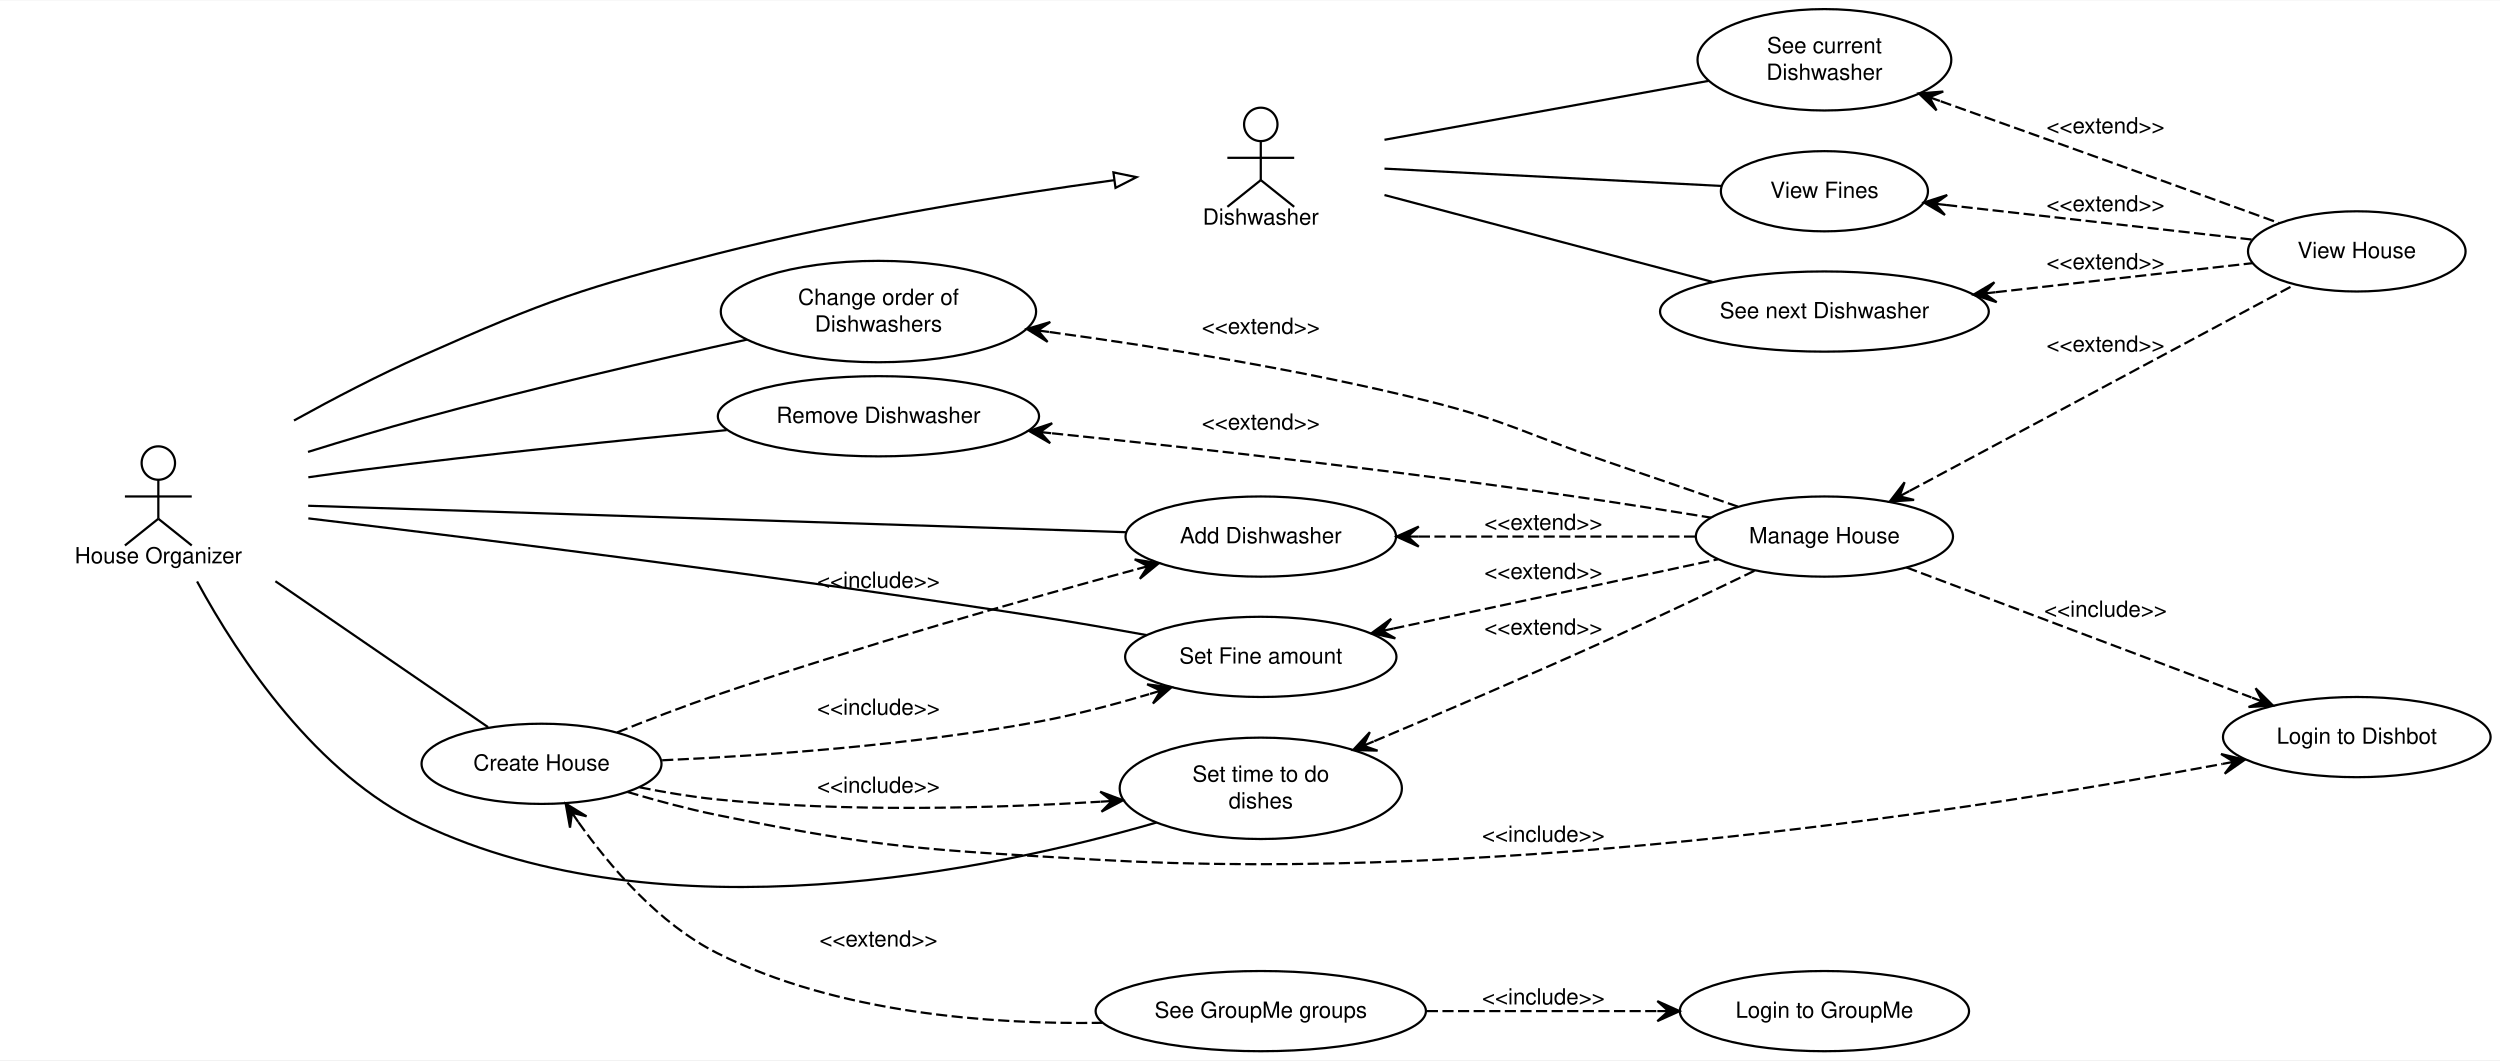
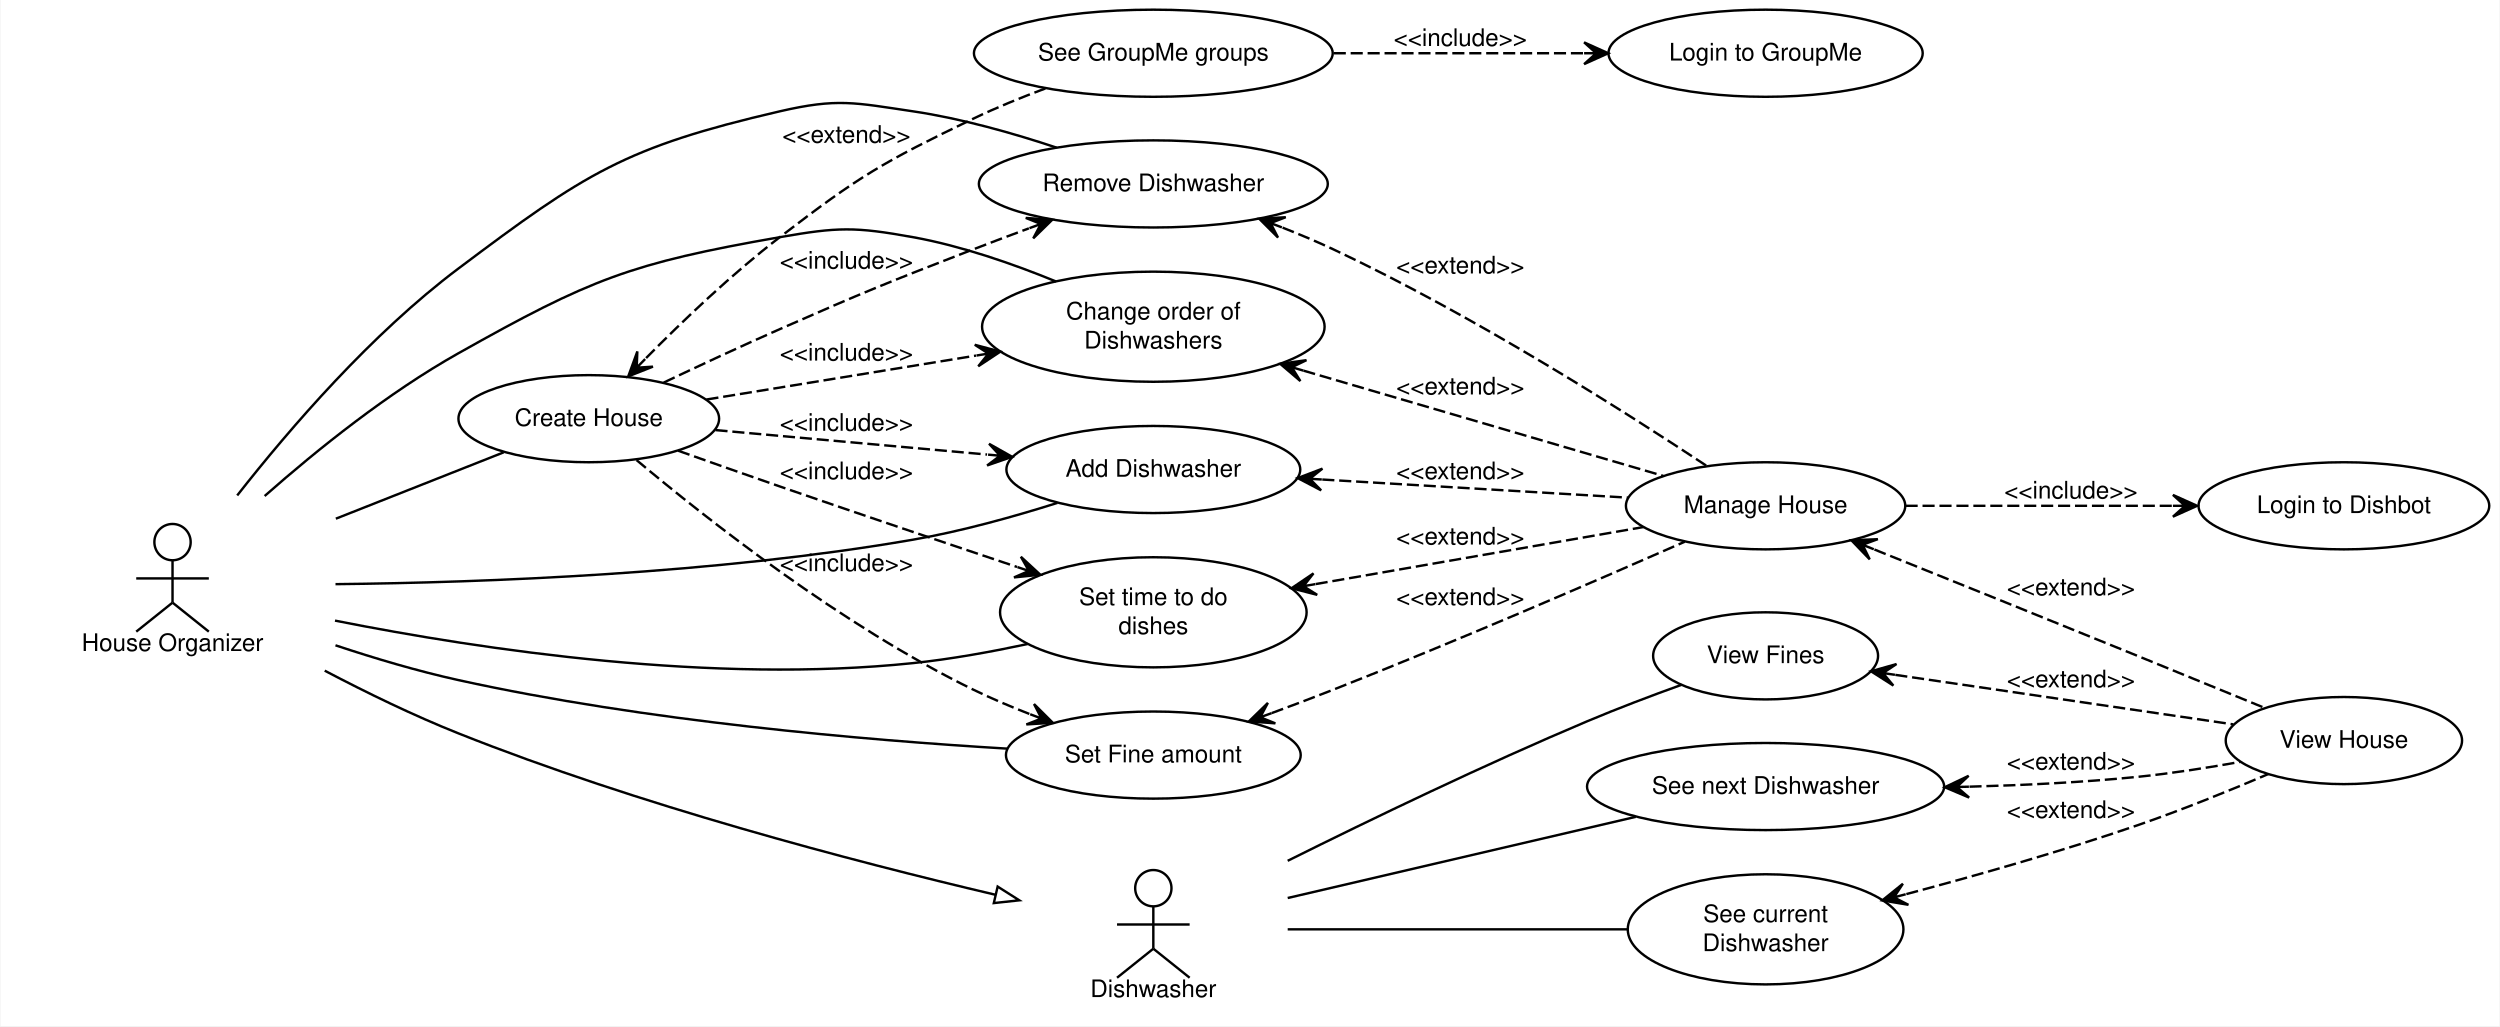
- <svg xmlns="http://www.w3.org/2000/svg" width="1122pt" height="476pt" viewBox="0.00 0.00 1122.12 475.63">
-   <g id="graph0" class="graph" transform="scale(1 1) rotate(0) translate(4 471.6274)">
-     <polygon fill="#ffffff" stroke="transparent" points="-4,4 -4,-471.627 1118.121,-471.627 1118.121,4 -4,4" />
+ <svg xmlns="http://www.w3.org/2000/svg" width="1033pt" height="424pt" viewBox="0.00 0.00 1032.56 424.00">
+   <g id="graph0" class="graph" transform="scale(1 1) rotate(0) translate(4 420)">
+     <polygon fill="#ffffff" stroke="transparent" points="-4,4 -4,-420 1028.558,-420 1028.558,4 -4,4" />
    <g id="node1" class="node">
-       <g transform="translate(67.068,-244)" style="fill:none;stroke:black;stroke-width:1px">
+       <g transform="translate(67.068,-176)" style="fill:none;stroke:black;stroke-width:1px">
        <circle cx="0" cy="-20" r="7.5" />
        <line x1="0" y1="-12.5" x2="0" y2="5" />
        <line x1="-15" y1="-5" x2="15" y2="-5" />
        <line x1="0" y1="5" x2="-15" y2="17" />
        <line x1="0" y1="5" x2="15" y2="17" />
      </g>
-       <text text-anchor="middle" x="67.068" y="-219" font-family="Helvetica,sans-Serif" font-size="10.00" fill="#000000">House Organizer</text>
+       <text text-anchor="middle" x="67.068" y="-151" font-family="Helvetica,sans-Serif" font-size="10.00" fill="#000000">House Organizer</text>
    </g>
    <g id="node2" class="node">
-       <g transform="translate(561.8987,-396)" style="fill:none;stroke:black;stroke-width:1px">
+       <g transform="translate(472.3359,-33)" style="fill:none;stroke:black;stroke-width:1px">
        <circle cx="0" cy="-20" r="7.5" />
        <line x1="0" y1="-12.5" x2="0" y2="5" />
        <line x1="-15" y1="-5" x2="15" y2="-5" />
        <line x1="0" y1="5" x2="-15" y2="17" />
        <line x1="0" y1="5" x2="15" y2="17" />
      </g>
-       <text text-anchor="middle" x="561.899" y="-371" font-family="Helvetica,sans-Serif" font-size="10.00" fill="#000000">Dishwasher</text>
+       <text text-anchor="middle" x="472.336" y="-8" font-family="Helvetica,sans-Serif" font-size="10.00" fill="#000000">Dishwasher</text>
    </g>
    <g id="edge1" class="edge">
-       <path fill="none" stroke="#000000" d="M127.953,-283.095C146.038,-293.107 166.106,-303.541 185.136,-312 242.235,-337.381 257.447,-342.545 317.991,-358 377.544,-373.202 446.754,-384.222 496.204,-390.984" />
-       <polygon fill="none" stroke="#000000" points="495.755,-394.455 506.133,-392.321 496.69,-387.518 495.755,-394.455" />
+       <path fill="none" stroke="#000000" d="M129.953,-142.88C147.472,-133.677 166.747,-124.328 185.136,-117 259.177,-87.494 347.953,-64.198 407.011,-50.304" />
+       <polygon fill="none" stroke="#000000" points="408.009,-53.666 416.954,-47.988 406.421,-46.848 408.009,-53.666" />
    </g>
    <g id="node5" class="node">
-       <ellipse fill="none" stroke="#000000" cx="561.899" cy="-231" rx="60.715" ry="18" />
-       <text text-anchor="middle" x="561.899" y="-228" font-family="Helvetica,sans-Serif" font-size="10.00" fill="#000000">Add Dishwasher</text>
+       <ellipse fill="none" stroke="#000000" cx="472.336" cy="-226" rx="60.715" ry="18" />
+       <text text-anchor="middle" x="472.336" y="-223" font-family="Helvetica,sans-Serif" font-size="10.00" fill="#000000">Add Dishwasher</text>
    </g>
    <g id="edge2" class="edge">
-       <path fill="none" stroke="#000000" d="M134.318,-244.826C231.166,-241.694 408.454,-235.962 501.396,-232.956" />
+       <path fill="none" stroke="#000000" d="M134.412,-178.625C196.738,-179.3 291.756,-182.93 373.021,-197 393.021,-200.463 414.715,-206.519 432.711,-212.204" />
    </g>
    <g id="node6" class="node">
-       <ellipse fill="none" stroke="#000000" cx="239.063" cy="-129" rx="53.855" ry="18" />
-       <text text-anchor="middle" x="239.063" y="-126" font-family="Helvetica,sans-Serif" font-size="10.00" fill="#000000">Create House</text>
+       <ellipse fill="none" stroke="#000000" cx="239.063" cy="-247" rx="53.855" ry="18" />
+       <text text-anchor="middle" x="239.063" y="-244" font-family="Helvetica,sans-Serif" font-size="10.00" fill="#000000">Create House</text>
    </g>
    <g id="edge3" class="edge">
-       <path fill="none" stroke="#000000" d="M119.607,-210.955C151.417,-189.131 190.464,-162.342 215.063,-145.466" />
+       <path fill="none" stroke="#000000" d="M134.552,-205.68C158.268,-215.057 183.956,-225.213 203.93,-233.11" />
    </g>
    <g id="node9" class="node">
-       <ellipse fill="none" stroke="#000000" cx="390.287" cy="-332" rx="70.768" ry="22.756" />
-       <text text-anchor="middle" x="390.287" y="-335" font-family="Helvetica,sans-Serif" font-size="10.00" fill="#000000">Change order of</text>
-       <text text-anchor="middle" x="390.287" y="-323" font-family="Helvetica,sans-Serif" font-size="10.00" fill="#000000">Dishwashers</text>
+       <ellipse fill="none" stroke="#000000" cx="472.336" cy="-285" rx="70.768" ry="22.756" />
+       <text text-anchor="middle" x="472.336" y="-288" font-family="Helvetica,sans-Serif" font-size="10.00" fill="#000000">Change order of</text>
+       <text text-anchor="middle" x="472.336" y="-276" font-family="Helvetica,sans-Serif" font-size="10.00" fill="#000000">Dishwashers</text>
+     </g>
+     <g id="edge5" class="edge">
+       <path fill="none" stroke="#000000" d="M105.13,-215.046C127.186,-234.488 156.239,-257.755 185.136,-274 239.863,-304.765 256.149,-311.171 317.991,-322 342.082,-326.219 348.951,-326.338 373.021,-322 393.121,-318.377 414.462,-310.94 432.189,-303.677" />
+     </g>
+     <g id="node14" class="node">
+       <ellipse fill="none" stroke="#000000" cx="472.336" cy="-344" rx="72.093" ry="18" />
+       <text text-anchor="middle" x="472.336" y="-341" font-family="Helvetica,sans-Serif" font-size="10.00" fill="#000000">Remove Dishwasher</text>
+     </g>
+     <g id="edge17" class="edge">
+       <path fill="none" stroke="#000000" d="M93.791,-215.282C115.919,-243.478 149.423,-282.174 185.136,-309 237.695,-348.48 253.95,-359.173 317.991,-374 341.818,-379.517 348.826,-377.575 373.021,-374 392.977,-371.052 414.481,-364.941 432.359,-358.999" />
+     </g>
+     <g id="node15" class="node">
+       <ellipse fill="none" stroke="#000000" cx="472.336" cy="-108" rx="60.897" ry="18" />
+       <text text-anchor="middle" x="472.336" y="-105" font-family="Helvetica,sans-Serif" font-size="10.00" fill="#000000">Set Fine amount</text>
+     </g>
+     <g id="edge26" class="edge">
+       <path fill="none" stroke="#000000" d="M134.4,-153.358C150.805,-147.901 168.44,-142.683 185.136,-139 262.392,-121.96 353.49,-114.15 412.036,-110.664" />
+     </g>
+     <g id="node16" class="node">
+       <ellipse fill="none" stroke="#000000" cx="472.336" cy="-167" rx="63.335" ry="22.756" />
+       <text text-anchor="middle" x="472.336" y="-170" font-family="Helvetica,sans-Serif" font-size="10.00" fill="#000000">Set time to do</text>
+       <text text-anchor="middle" x="472.336" y="-158" font-family="Helvetica,sans-Serif" font-size="10.00" fill="#000000">dishes</text>
+     </g>
+     <g id="edge27" class="edge">
+       <path fill="none" stroke="#000000" d="M134.201,-163.562C196.18,-151.257 290.794,-137.402 373.021,-146 388.533,-147.622 405.189,-150.632 420.344,-153.877" />
+     </g>
+     <g id="node8" class="node">
+       <ellipse fill="none" stroke="#000000" cx="725.323" cy="-36" rx="56.952" ry="22.756" />
+       <text text-anchor="middle" x="725.323" y="-39" font-family="Helvetica,sans-Serif" font-size="10.00" fill="#000000">See current</text>
+       <text text-anchor="middle" x="725.323" y="-27" font-family="Helvetica,sans-Serif" font-size="10.00" fill="#000000">Dishwasher</text>
+     </g>
+     <g id="edge4" class="edge">
+       <path fill="none" stroke="#000000" d="M527.855,-36C569.454,-36 626.195,-36 668.181,-36" />
+     </g>
+     <g id="node11" class="node">
+       <ellipse fill="none" stroke="#000000" cx="725.323" cy="-149" rx="46.476" ry="18" />
+       <text text-anchor="middle" x="725.323" y="-146" font-family="Helvetica,sans-Serif" font-size="10.00" fill="#000000">View Fines</text>
+     </g>
+     <g id="edge10" class="edge">
+       <path fill="none" stroke="#000000" d="M527.849,-64.315C562.964,-81.8 609.526,-104.213 651.681,-122 664.227,-127.294 678.209,-132.572 690.59,-137.038" />
+     </g>
+     <g id="node13" class="node">
+       <ellipse fill="none" stroke="#000000" cx="725.323" cy="-95" rx="73.785" ry="18" />
+       <text text-anchor="middle" x="725.323" y="-92" font-family="Helvetica,sans-Serif" font-size="10.00" fill="#000000">See next Dishwasher</text>
+     </g>
+     <g id="edge13" class="edge">
+       <path fill="none" stroke="#000000" d="M527.855,-48.948C570.618,-58.921 629.381,-72.625 671.669,-82.487" />
+     </g>
+     <g id="node3" class="node">
+       <ellipse fill="none" stroke="#000000" cx="725.323" cy="-398" rx="64.918" ry="18" />
+       <text text-anchor="middle" x="725.323" y="-395" font-family="Helvetica,sans-Serif" font-size="10.00" fill="#000000">Login to GroupMe</text>
+     </g>
+     <g id="node4" class="node">
+       <ellipse fill="none" stroke="#000000" cx="964.277" cy="-211" rx="60.063" ry="18" />
+       <text text-anchor="middle" x="964.277" y="-208" font-family="Helvetica,sans-Serif" font-size="10.00" fill="#000000">Login to Dishbot</text>
+     </g>
+     <g id="node10" class="node">
+       <ellipse fill="none" stroke="#000000" cx="725.323" cy="-211" rx="57.715" ry="18" />
+       <text text-anchor="middle" x="725.323" y="-208" font-family="Helvetica,sans-Serif" font-size="10.00" fill="#000000">Manage House</text>
+     </g>
+     <g id="edge7" class="edge">
+       <path fill="none" stroke="#000000" stroke-dasharray="5,2" d="M542.145,-221.861C581.984,-219.499 631.28,-216.576 668.695,-214.358" />
+       <polygon fill="#000000" stroke="#000000" points="531.97,-222.464 541.686,-217.38 536.961,-222.168 541.952,-221.872 541.952,-221.872 541.952,-221.872 536.961,-222.168 542.219,-226.364 531.97,-222.464 531.97,-222.464" />
+       <text text-anchor="middle" x="599.166" y="-222" font-family="Helvetica,sans-Serif" font-size="10.00" fill="#000000">&lt;&lt;extend&gt;&gt;</text>
+     </g>
+     <g id="edge23" class="edge">
+       <path fill="none" stroke="#000000" stroke-dasharray="5,2" d="M291.414,-242.287C324.547,-239.304 367.744,-235.416 403.62,-232.186" />
+       <polygon fill="#000000" stroke="#000000" points="414.013,-231.25 404.457,-236.629 409.033,-231.699 404.053,-232.147 404.053,-232.147 404.053,-232.147 409.033,-231.699 403.65,-227.665 414.013,-231.25 414.013,-231.25" />
+       <text text-anchor="middle" x="345.506" y="-242" font-family="Helvetica,sans-Serif" font-size="10.00" fill="#000000">&lt;&lt;include&gt;&gt;</text>
+     </g>
+     <g id="node7" class="node">
+       <ellipse fill="none" stroke="#000000" cx="472.336" cy="-398" rx="74.131" ry="18" />
+       <text text-anchor="middle" x="472.336" y="-395" font-family="Helvetica,sans-Serif" font-size="10.00" fill="#000000">See GroupMe groups</text>
+     </g>
+     <g id="edge15" class="edge">
+       <path fill="none" stroke="#000000" stroke-dasharray="5,2" d="M262.749,-272.052C277.834,-287.345 298.199,-306.809 317.991,-322 351.075,-347.394 360.447,-352.899 398.021,-371 407.42,-375.528 417.788,-379.747 427.721,-383.442" />
+       <polygon fill="#000000" stroke="#000000" points="255.373,-264.48 265.574,-268.503 258.862,-268.062 262.351,-271.643 262.351,-271.643 262.351,-271.643 258.862,-268.062 259.127,-274.784 255.373,-264.48 255.373,-264.48" />
+       <text text-anchor="middle" x="345.506" y="-361" font-family="Helvetica,sans-Serif" font-size="10.00" fill="#000000">&lt;&lt;extend&gt;&gt;</text>
+     </g>
+     <g id="edge25" class="edge">
+       <path fill="none" stroke="#000000" stroke-dasharray="5,2" d="M287.681,-254.92C319.902,-260.169 362.77,-267.152 399.09,-273.068" />
+       <polygon fill="#000000" stroke="#000000" points="409.147,-274.707 398.553,-277.54 404.212,-273.902 399.277,-273.099 399.277,-273.099 399.277,-273.099 404.212,-273.902 400,-268.657 409.147,-274.707 409.147,-274.707" />
+       <text text-anchor="middle" x="345.506" y="-271" font-family="Helvetica,sans-Serif" font-size="10.00" fill="#000000">&lt;&lt;include&gt;&gt;</text>
+     </g>
+     <g id="edge24" class="edge">
+       <path fill="none" stroke="#000000" stroke-dasharray="5,2" d="M270.022,-261.926C284.517,-268.808 302.062,-276.987 317.991,-284 353.203,-299.503 362.147,-303.094 398.021,-317 405.4,-319.861 413.225,-322.802 420.921,-325.643" />
+       <polygon fill="#000000" stroke="#000000" points="430.556,-329.174 419.618,-329.958 425.861,-327.454 421.167,-325.733 421.167,-325.733 421.167,-325.733 425.861,-327.454 422.715,-321.508 430.556,-329.174 430.556,-329.174" />
+       <text text-anchor="middle" x="345.506" y="-309" font-family="Helvetica,sans-Serif" font-size="10.00" fill="#000000">&lt;&lt;include&gt;&gt;</text>
+     </g>
+     <g id="edge21" class="edge">
+       <path fill="none" stroke="#000000" stroke-dasharray="5,2" d="M258.812,-229.882C287.628,-205.682 343.699,-161.472 398.021,-135 405.39,-131.409 413.365,-128.024 421.262,-124.944" />
+       <polygon fill="#000000" stroke="#000000" points="430.811,-121.346 423.04,-129.083 426.132,-123.109 421.453,-124.872 421.453,-124.872 421.453,-124.872 426.132,-123.109 419.866,-120.661 430.811,-121.346 430.811,-121.346" />
+       <text text-anchor="middle" x="345.506" y="-184" font-family="Helvetica,sans-Serif" font-size="10.00" fill="#000000">&lt;&lt;include&gt;&gt;</text>
+     </g>
+     <g id="edge22" class="edge">
+       <path fill="none" stroke="#000000" stroke-dasharray="5,2" d="M275.962,-233.773C289.201,-229.064 304.25,-223.752 317.991,-219 350.403,-207.792 386.749,-195.531 416.025,-185.732" />
+       <polygon fill="#000000" stroke="#000000" points="425.666,-182.508 417.61,-189.947 420.924,-184.094 416.183,-185.679 416.183,-185.679 416.183,-185.679 420.924,-184.094 414.755,-181.412 425.666,-182.508 425.666,-182.508" />
+       <text text-anchor="middle" x="345.506" y="-222" font-family="Helvetica,sans-Serif" font-size="10.00" fill="#000000">&lt;&lt;include&gt;&gt;</text>
+     </g>
+     <g id="edge14" class="edge">
+       <path fill="none" stroke="#000000" stroke-dasharray="5,2" d="M546.872,-398C579.357,-398 617.376,-398 649.954,-398" />
+       <polygon fill="#000000" stroke="#000000" points="660.327,-398 650.327,-402.5 655.327,-398 650.327,-398 650.327,-398 650.327,-398 655.327,-398 650.327,-393.5 660.327,-398 660.327,-398" />
+       <text text-anchor="middle" x="599.166" y="-401" font-family="Helvetica,sans-Serif" font-size="10.00" fill="#000000">&lt;&lt;include&gt;&gt;</text>
+     </g>
+     <g id="node12" class="node">
+       <ellipse fill="none" stroke="#000000" cx="964.277" cy="-114" rx="48.827" ry="18" />
+       <text text-anchor="middle" x="964.277" y="-111" font-family="Helvetica,sans-Serif" font-size="10.00" fill="#000000">View House</text>
+     </g>
+     <g id="edge11" class="edge">
+       <path fill="none" stroke="#000000" stroke-dasharray="5,2" d="M783.484,-50.56C812.438,-58.241 847.826,-68.284 878.995,-79 897.157,-85.244 917.031,-93.325 933.021,-100.148" />
+       <polygon fill="#000000" stroke="#000000" points="773.528,-47.944 784.343,-46.133 778.364,-49.215 783.2,-50.486 783.2,-50.486 783.2,-50.486 778.364,-49.215 782.056,-54.838 773.528,-47.944 773.528,-47.944" />
+       <text text-anchor="middle" x="851.481" y="-82" font-family="Helvetica,sans-Serif" font-size="10.00" fill="#000000">&lt;&lt;extend&gt;&gt;</text>
    </g>
    <g id="edge6" class="edge">
-       <path fill="none" stroke="#000000" d="M134.247,-268.995C150.813,-274.158 168.559,-279.47 185.136,-284 234.005,-297.355 290.044,-310.309 331.19,-319.387" />
-     </g>
-     <g id="node14" class="node">
-       <ellipse fill="none" stroke="#000000" cx="390.287" cy="-285" rx="72.093" ry="18" />
-       <text text-anchor="middle" x="390.287" y="-282" font-family="Helvetica,sans-Serif" font-size="10.00" fill="#000000">Remove Dishwasher</text>
+       <path fill="none" stroke="#000000" stroke-dasharray="5,2" d="M534.361,-266.857C580.553,-253.346 642.399,-235.256 683.023,-223.373" />
+       <polygon fill="#000000" stroke="#000000" points="524.755,-269.667 533.09,-262.541 529.554,-268.263 534.353,-266.86 534.353,-266.86 534.353,-266.86 529.554,-268.263 535.616,-271.179 524.755,-269.667 524.755,-269.667" />
+       <text text-anchor="middle" x="599.166" y="-257" font-family="Helvetica,sans-Serif" font-size="10.00" fill="#000000">&lt;&lt;extend&gt;&gt;</text>
+     </g>
+     <g id="edge8" class="edge">
+       <path fill="none" stroke="#000000" stroke-dasharray="5,2" d="M783.167,-211C816.356,-211 858.281,-211 893.434,-211" />
+       <polygon fill="#000000" stroke="#000000" points="903.631,-211 893.631,-215.5 898.631,-211 893.631,-211 893.631,-211 893.631,-211 898.631,-211 893.631,-206.5 903.631,-211 903.631,-211" />
+       <text text-anchor="middle" x="851.481" y="-214" font-family="Helvetica,sans-Serif" font-size="10.00" fill="#000000">&lt;&lt;include&gt;&gt;</text>
+     </g>
+     <g id="edge16" class="edge">
+       <path fill="none" stroke="#000000" stroke-dasharray="5,2" d="M770.299,-192.936C800.951,-180.605 842.447,-163.872 878.995,-149 896.339,-141.942 915.643,-134.025 931.493,-127.508" />
+       <polygon fill="#000000" stroke="#000000" points="760.749,-196.777 768.347,-188.871 765.387,-194.911 770.026,-193.046 770.026,-193.046 770.026,-193.046 765.387,-194.911 771.705,-197.221 760.749,-196.777 760.749,-196.777" />
+       <text text-anchor="middle" x="851.481" y="-174" font-family="Helvetica,sans-Serif" font-size="10.00" fill="#000000">&lt;&lt;extend&gt;&gt;</text>
+     </g>
+     <g id="edge9" class="edge">
+       <path fill="none" stroke="#000000" stroke-dasharray="5,2" d="M778.923,-141.149C820.933,-134.996 878.751,-126.527 918.585,-120.692" />
+       <polygon fill="#000000" stroke="#000000" points="768.873,-142.621 778.115,-136.719 773.82,-141.897 778.768,-141.172 778.768,-141.172 778.768,-141.172 773.82,-141.897 779.42,-145.624 768.873,-142.621 768.873,-142.621" />
+       <text text-anchor="middle" x="851.481" y="-136" font-family="Helvetica,sans-Serif" font-size="10.00" fill="#000000">&lt;&lt;extend&gt;&gt;</text>
+     </g>
+     <g id="edge12" class="edge">
+       <path fill="none" stroke="#000000" stroke-dasharray="5,2" d="M809.568,-94.946C832.159,-95.544 856.543,-96.746 878.995,-99 892.906,-100.397 907.965,-102.758 921.501,-105.199" />
+       <polygon fill="#000000" stroke="#000000" points="799.328,-94.712 809.428,-90.442 804.327,-94.826 809.325,-94.941 809.325,-94.941 809.325,-94.941 804.327,-94.826 809.222,-99.439 799.328,-94.712 799.328,-94.712" />
+       <text text-anchor="middle" x="851.481" y="-102" font-family="Helvetica,sans-Serif" font-size="10.00" fill="#000000">&lt;&lt;extend&gt;&gt;</text>
    </g>
    <g id="edge18" class="edge">
-       <path fill="none" stroke="#000000" d="M134.395,-257.615C142.719,-258.816 151.117,-259.975 159.136,-261 213.864,-267.998 276.081,-274.368 322.17,-278.784" />
-     </g>
-     <g id="node15" class="node">
-       <ellipse fill="none" stroke="#000000" cx="561.899" cy="-177" rx="60.897" ry="18" />
-       <text text-anchor="middle" x="561.899" y="-174" font-family="Helvetica,sans-Serif" font-size="10.00" fill="#000000">Set Fine amount</text>
-     </g>
-     <g id="edge25" class="edge">
-       <path fill="none" stroke="#000000" d="M134.393,-239.159C213.217,-229.744 347.627,-212.964 462.584,-195 478.252,-192.552 495.254,-189.585 510.689,-186.772" />
-     </g>
-     <g id="node16" class="node">
-       <ellipse fill="none" stroke="#000000" cx="561.899" cy="-118" rx="63.335" ry="22.756" />
-       <text text-anchor="middle" x="561.899" y="-121" font-family="Helvetica,sans-Serif" font-size="10.00" fill="#000000">Set time to do</text>
-       <text text-anchor="middle" x="561.899" y="-109" font-family="Helvetica,sans-Serif" font-size="10.00" fill="#000000">dishes</text>
-     </g>
-     <g id="edge26" class="edge">
-       <path fill="none" stroke="#000000" d="M84.455,-210.857C103.617,-175.684 138.078,-124.368 185.136,-102 293.934,-50.286 440.971,-81.177 515.073,-102.643" />
-     </g>
-     <g id="node8" class="node">
-       <ellipse fill="none" stroke="#000000" cx="814.886" cy="-445" rx="56.952" ry="22.756" />
-       <text text-anchor="middle" x="814.886" y="-448" font-family="Helvetica,sans-Serif" font-size="10.00" fill="#000000">See current</text>
-       <text text-anchor="middle" x="814.886" y="-436" font-family="Helvetica,sans-Serif" font-size="10.00" fill="#000000">Dishwasher</text>
-     </g>
-     <g id="edge4" class="edge">
-       <path fill="none" stroke="#000000" d="M617.418,-409.095C660.762,-416.976 720.545,-427.846 762.948,-435.556" />
-     </g>
-     <g id="node11" class="node">
-       <ellipse fill="none" stroke="#000000" cx="814.886" cy="-386" rx="46.476" ry="18" />
-       <text text-anchor="middle" x="814.886" y="-383" font-family="Helvetica,sans-Serif" font-size="10.00" fill="#000000">View Fines</text>
-     </g>
-     <g id="edge11" class="edge">
-       <path fill="none" stroke="#000000" d="M617.418,-396.147C662.799,-393.815 726.199,-390.557 768.806,-388.368" />
-     </g>
-     <g id="node13" class="node">
-       <ellipse fill="none" stroke="#000000" cx="814.886" cy="-332" rx="73.785" ry="18" />
-       <text text-anchor="middle" x="814.886" y="-329" font-family="Helvetica,sans-Serif" font-size="10.00" fill="#000000">See next Dishwasher</text>
-     </g>
-     <g id="edge14" class="edge">
-       <path fill="none" stroke="#000000" d="M617.418,-384.297C661.344,-372.663 722.153,-356.559 764.646,-345.305" />
-     </g>
-     <g id="node3" class="node">
-       <ellipse fill="none" stroke="#000000" cx="814.886" cy="-18" rx="64.918" ry="18" />
-       <text text-anchor="middle" x="814.886" y="-15" font-family="Helvetica,sans-Serif" font-size="10.00" fill="#000000">Login to GroupMe</text>
-     </g>
-     <g id="node4" class="node">
-       <ellipse fill="none" stroke="#000000" cx="1053.839" cy="-141" rx="60.063" ry="18" />
-       <text text-anchor="middle" x="1053.839" y="-138" font-family="Helvetica,sans-Serif" font-size="10.00" fill="#000000">Login to Dishbot</text>
-     </g>
-     <g id="node10" class="node">
-       <ellipse fill="none" stroke="#000000" cx="814.886" cy="-231" rx="57.715" ry="18" />
-       <text text-anchor="middle" x="814.886" y="-228" font-family="Helvetica,sans-Serif" font-size="10.00" fill="#000000">Manage House</text>
-     </g>
-     <g id="edge8" class="edge">
-       <path fill="none" stroke="#000000" stroke-dasharray="5,2" d="M632.846,-231C672.072,-231 720.191,-231 757.103,-231" />
-       <polygon fill="#000000" stroke="#000000" points="622.817,-231 632.817,-226.5 627.817,-231 632.817,-231 632.817,-231 632.817,-231 627.817,-231 632.817,-235.5 622.817,-231 622.817,-231" />
-       <text text-anchor="middle" x="688.729" y="-234" font-family="Helvetica,sans-Serif" font-size="10.00" fill="#000000">&lt;&lt;extend&gt;&gt;</text>
-     </g>
-     <g id="edge5" class="edge">
-       <path fill="none" stroke="#000000" stroke-dasharray="5,2" d="M277.684,-116.355C290.409,-112.564 304.703,-108.7 317.991,-106 392.368,-90.887 411.817,-90.452 487.584,-86 672.466,-75.136 890.299,-109.693 993.628,-128.962" />
-       <polygon fill="#000000" stroke="#000000" points="1003.564,-130.834 992.904,-133.405 998.651,-129.908 993.737,-128.983 993.737,-128.983 993.737,-128.983 998.651,-129.908 994.57,-124.56 1003.564,-130.834 1003.564,-130.834" />
-       <text text-anchor="middle" x="688.729" y="-94" font-family="Helvetica,sans-Serif" font-size="10.00" fill="#000000">&lt;&lt;include&gt;&gt;</text>
-     </g>
-     <g id="edge24" class="edge">
-       <path fill="none" stroke="#000000" stroke-dasharray="5,2" d="M273,-143.112C286.848,-148.664 303.082,-154.914 317.991,-160 381.838,-181.781 456.466,-202.881 506.197,-216.338" />
-       <polygon fill="#000000" stroke="#000000" points="516.109,-219.009 505.283,-220.753 511.281,-217.708 506.453,-216.407 506.453,-216.407 506.453,-216.407 511.281,-217.708 507.624,-212.062 516.109,-219.009 516.109,-219.009" />
-       <text text-anchor="middle" x="390.287" y="-208" font-family="Helvetica,sans-Serif" font-size="10.00" fill="#000000">&lt;&lt;include&gt;&gt;</text>
-     </g>
-     <g id="node7" class="node">
-       <ellipse fill="none" stroke="#000000" cx="561.899" cy="-18" rx="74.131" ry="18" />
-       <text text-anchor="middle" x="561.899" y="-15" font-family="Helvetica,sans-Serif" font-size="10.00" fill="#000000">See GroupMe groups</text>
-     </g>
-     <g id="edge16" class="edge">
-       <path fill="none" stroke="#000000" stroke-dasharray="5,2" d="M255.598,-102.838C269.624,-83.083 291.64,-57.197 317.991,-44 371.584,-17.159 439.975,-11.973 490.692,-12.744" />
-       <polygon fill="#000000" stroke="#000000" points="249.907,-111.144 251.846,-100.351 252.733,-107.019 255.559,-102.894 255.559,-102.894 255.559,-102.894 252.733,-107.019 259.271,-105.437 249.907,-111.144 249.907,-111.144" />
-       <text text-anchor="middle" x="390.287" y="-47" font-family="Helvetica,sans-Serif" font-size="10.00" fill="#000000">&lt;&lt;extend&gt;&gt;</text>
-     </g>
-     <g id="edge22" class="edge">
-       <path fill="none" stroke="#000000" stroke-dasharray="5,2" d="M293.213,-130.585C338.733,-132.635 405.348,-137.321 462.584,-148 478.807,-151.027 496.177,-155.616 511.781,-160.257" />
-       <polygon fill="#000000" stroke="#000000" points="521.751,-163.298 510.873,-164.684 516.969,-161.839 512.186,-160.38 512.186,-160.38 512.186,-160.38 516.969,-161.839 513.499,-156.076 521.751,-163.298 521.751,-163.298" />
-       <text text-anchor="middle" x="390.287" y="-151" font-family="Helvetica,sans-Serif" font-size="10.00" fill="#000000">&lt;&lt;include&gt;&gt;</text>
-     </g>
-     <g id="edge23" class="edge">
-       <path fill="none" stroke="#000000" stroke-dasharray="5,2" d="M283.075,-118.46C294.386,-116.198 306.583,-114.145 317.991,-113 375.63,-107.217 441.3,-109.04 489.968,-111.993" />
-       <polygon fill="#000000" stroke="#000000" points="500.086,-112.638 489.82,-116.493 495.096,-112.32 490.107,-112.002 490.107,-112.002 490.107,-112.002 495.096,-112.32 490.393,-107.511 500.086,-112.638 500.086,-112.638" />
-       <text text-anchor="middle" x="390.287" y="-116" font-family="Helvetica,sans-Serif" font-size="10.00" fill="#000000">&lt;&lt;include&gt;&gt;</text>
-     </g>
-     <g id="edge15" class="edge">
-       <path fill="none" stroke="#000000" stroke-dasharray="5,2" d="M636.435,-18C668.92,-18 706.938,-18 739.517,-18" />
-       <polygon fill="#000000" stroke="#000000" points="749.89,-18 739.89,-22.5 744.89,-18 739.89,-18 739.89,-18 739.89,-18 744.89,-18 739.89,-13.5 749.89,-18 749.89,-18" />
-       <text text-anchor="middle" x="688.729" y="-21" font-family="Helvetica,sans-Serif" font-size="10.00" fill="#000000">&lt;&lt;include&gt;&gt;</text>
-     </g>
-     <g id="node12" class="node">
-       <ellipse fill="none" stroke="#000000" cx="1053.839" cy="-359" rx="48.827" ry="18" />
-       <text text-anchor="middle" x="1053.839" y="-356" font-family="Helvetica,sans-Serif" font-size="10.00" fill="#000000">View House</text>
-     </g>
-     <g id="edge12" class="edge">
-       <path fill="none" stroke="#000000" stroke-dasharray="5,2" d="M867.061,-426.399C896.813,-415.773 934.791,-402.18 968.558,-390 985.156,-384.013 1003.554,-377.331 1019,-371.708" />
-       <polygon fill="#000000" stroke="#000000" points="857.304,-429.882 865.208,-422.282 862.013,-428.201 866.722,-426.52 866.722,-426.52 866.722,-426.52 862.013,-428.201 868.235,-430.758 857.304,-429.882 857.304,-429.882" />
-       <text text-anchor="middle" x="941.043" y="-412" font-family="Helvetica,sans-Serif" font-size="10.00" fill="#000000">&lt;&lt;extend&gt;&gt;</text>
-     </g>
-     <g id="edge7" class="edge">
-       <path fill="none" stroke="#000000" stroke-dasharray="5,2" d="M467.082,-322.811C515.918,-316.157 580.264,-305.889 636.214,-292 672.647,-282.956 680.714,-277.116 716.244,-265 735.96,-258.276 757.868,-250.732 776.02,-244.462" />
-       <polygon fill="#000000" stroke="#000000" points="456.905,-324.176 466.218,-318.386 461.86,-323.511 466.816,-322.846 466.816,-322.846 466.816,-322.846 461.86,-323.511 467.414,-327.306 456.905,-324.176 456.905,-324.176" />
-       <text text-anchor="middle" x="561.899" y="-322" font-family="Helvetica,sans-Serif" font-size="10.00" fill="#000000">&lt;&lt;extend&gt;&gt;</text>
-     </g>
-     <g id="edge9" class="edge">
-       <path fill="none" stroke="#000000" stroke-dasharray="5,2" d="M851.699,-217.135C893.289,-201.47 961.092,-175.933 1006.566,-158.805" />
-       <polygon fill="#000000" stroke="#000000" points="1016.196,-155.178 1008.424,-162.914 1011.517,-156.94 1006.838,-158.703 1006.838,-158.703 1006.838,-158.703 1011.517,-156.94 1005.251,-154.492 1016.196,-155.178 1016.196,-155.178" />
-       <text text-anchor="middle" x="941.043" y="-195" font-family="Helvetica,sans-Serif" font-size="10.00" fill="#000000">&lt;&lt;include&gt;&gt;</text>
-     </g>
-     <g id="edge17" class="edge">
-       <path fill="none" stroke="#000000" stroke-dasharray="5,2" d="M853.064,-251.451C901.243,-277.259 982.973,-321.039 1025.785,-343.972" />
-       <polygon fill="#000000" stroke="#000000" points="844.187,-246.695 855.126,-247.451 848.594,-249.056 853.001,-251.417 853.001,-251.417 853.001,-251.417 848.594,-249.056 850.877,-255.384 844.187,-246.695 844.187,-246.695" />
-       <text text-anchor="middle" x="941.043" y="-314" font-family="Helvetica,sans-Serif" font-size="10.00" fill="#000000">&lt;&lt;extend&gt;&gt;</text>
-     </g>
-     <g id="edge10" class="edge">
-       <path fill="none" stroke="#000000" stroke-dasharray="5,2" d="M869.493,-379.83C910.991,-375.141 967.475,-368.759 1006.943,-364.299" />
-       <polygon fill="#000000" stroke="#000000" points="859.551,-380.953 868.983,-375.359 864.519,-380.392 869.488,-379.83 869.488,-379.83 869.488,-379.83 864.519,-380.392 869.993,-384.302 859.551,-380.953 859.551,-380.953" />
-       <text text-anchor="middle" x="941.043" y="-377" font-family="Helvetica,sans-Serif" font-size="10.00" fill="#000000">&lt;&lt;extend&gt;&gt;</text>
-     </g>
-     <g id="edge13" class="edge">
-       <path fill="none" stroke="#000000" stroke-dasharray="5,2" d="M891.769,-340.687C929.724,-344.976 974.277,-350.01 1007.055,-353.714" />
-       <polygon fill="#000000" stroke="#000000" points="881.766,-339.557 892.208,-336.208 886.734,-340.118 891.702,-340.68 891.702,-340.68 891.702,-340.68 886.734,-340.118 891.197,-345.151 881.766,-339.557 881.766,-339.557" />
-       <text text-anchor="middle" x="941.043" y="-351" font-family="Helvetica,sans-Serif" font-size="10.00" fill="#000000">&lt;&lt;extend&gt;&gt;</text>
+       <path fill="none" stroke="#000000" stroke-dasharray="5,2" d="M525.747,-325.933C532.859,-323.139 539.99,-320.134 546.651,-317 604.254,-289.899 667.359,-249.781 700.998,-227.478" />
+       <polygon fill="#000000" stroke="#000000" points="516.106,-329.603 523.851,-321.84 520.779,-327.824 525.452,-326.045 525.452,-326.045 525.452,-326.045 520.779,-327.824 527.053,-330.251 516.106,-329.603 516.106,-329.603" />
+       <text text-anchor="middle" x="599.166" y="-307" font-family="Helvetica,sans-Serif" font-size="10.00" fill="#000000">&lt;&lt;extend&gt;&gt;</text>
    </g>
    <g id="edge19" class="edge">
-       <path fill="none" stroke="#000000" stroke-dasharray="5,2" d="M468.222,-277.359C534.376,-270.528 631.741,-259.659 716.244,-247 731.772,-244.674 748.648,-241.993 763.98,-239.499" />
-       <polygon fill="#000000" stroke="#000000" points="457.88,-278.42 467.368,-272.923 462.853,-277.91 467.827,-277.399 467.827,-277.399 467.827,-277.399 462.853,-277.91 468.287,-281.876 457.88,-278.42 457.88,-278.42" />
-       <text text-anchor="middle" x="561.899" y="-279" font-family="Helvetica,sans-Serif" font-size="10.00" fill="#000000">&lt;&lt;extend&gt;&gt;</text>
+       <path fill="none" stroke="#000000" stroke-dasharray="5,2" d="M521.27,-125.359C529.762,-128.491 538.485,-131.784 546.651,-135 597.776,-155.131 656.232,-180.438 691.957,-196.168" />
+       <polygon fill="#000000" stroke="#000000" points="511.822,-121.904 522.76,-121.112 516.518,-123.621 521.214,-125.338 521.214,-125.338 521.214,-125.338 516.518,-123.621 519.668,-129.565 511.822,-121.904 511.822,-121.904" />
+       <text text-anchor="middle" x="599.166" y="-170" font-family="Helvetica,sans-Serif" font-size="10.00" fill="#000000">&lt;&lt;extend&gt;&gt;</text>
    </g>
    <g id="edge20" class="edge">
-       <path fill="none" stroke="#000000" stroke-dasharray="5,2" d="M621.375,-189.695C665.788,-199.175 725.698,-211.963 767.034,-220.786" />
-       <polygon fill="#000000" stroke="#000000" points="611.579,-187.604 622.298,-185.291 616.469,-188.648 621.359,-189.692 621.359,-189.692 621.359,-189.692 616.469,-188.648 620.419,-194.093 611.579,-187.604 611.579,-187.604" />
-       <text text-anchor="middle" x="688.729" y="-212" font-family="Helvetica,sans-Serif" font-size="10.00" fill="#000000">&lt;&lt;extend&gt;&gt;</text>
-     </g>
-     <g id="edge21" class="edge">
-       <path fill="none" stroke="#000000" stroke-dasharray="5,2" d="M612.847,-139.174C643.039,-151.874 681.975,-168.517 716.244,-184 738.89,-194.232 764.19,-206.299 783.497,-215.645" />
-       <polygon fill="#000000" stroke="#000000" points="603.369,-135.196 614.331,-134.917 607.979,-137.131 612.59,-139.066 612.59,-139.066 612.59,-139.066 607.979,-137.131 610.848,-143.215 603.369,-135.196 603.369,-135.196" />
-       <text text-anchor="middle" x="688.729" y="-187" font-family="Helvetica,sans-Serif" font-size="10.00" fill="#000000">&lt;&lt;extend&gt;&gt;</text>
+       <path fill="none" stroke="#000000" stroke-dasharray="5,2" d="M539.412,-178.666C581.917,-186.059 636.004,-195.465 674.866,-202.224" />
+       <polygon fill="#000000" stroke="#000000" points="529.427,-176.929 540.05,-174.209 534.353,-177.786 539.279,-178.643 539.279,-178.643 539.279,-178.643 534.353,-177.786 538.508,-183.076 529.427,-176.929 529.427,-176.929" />
+       <text text-anchor="middle" x="599.166" y="-195" font-family="Helvetica,sans-Serif" font-size="10.00" fill="#000000">&lt;&lt;extend&gt;&gt;</text>
    </g>
  </g>
</svg>
